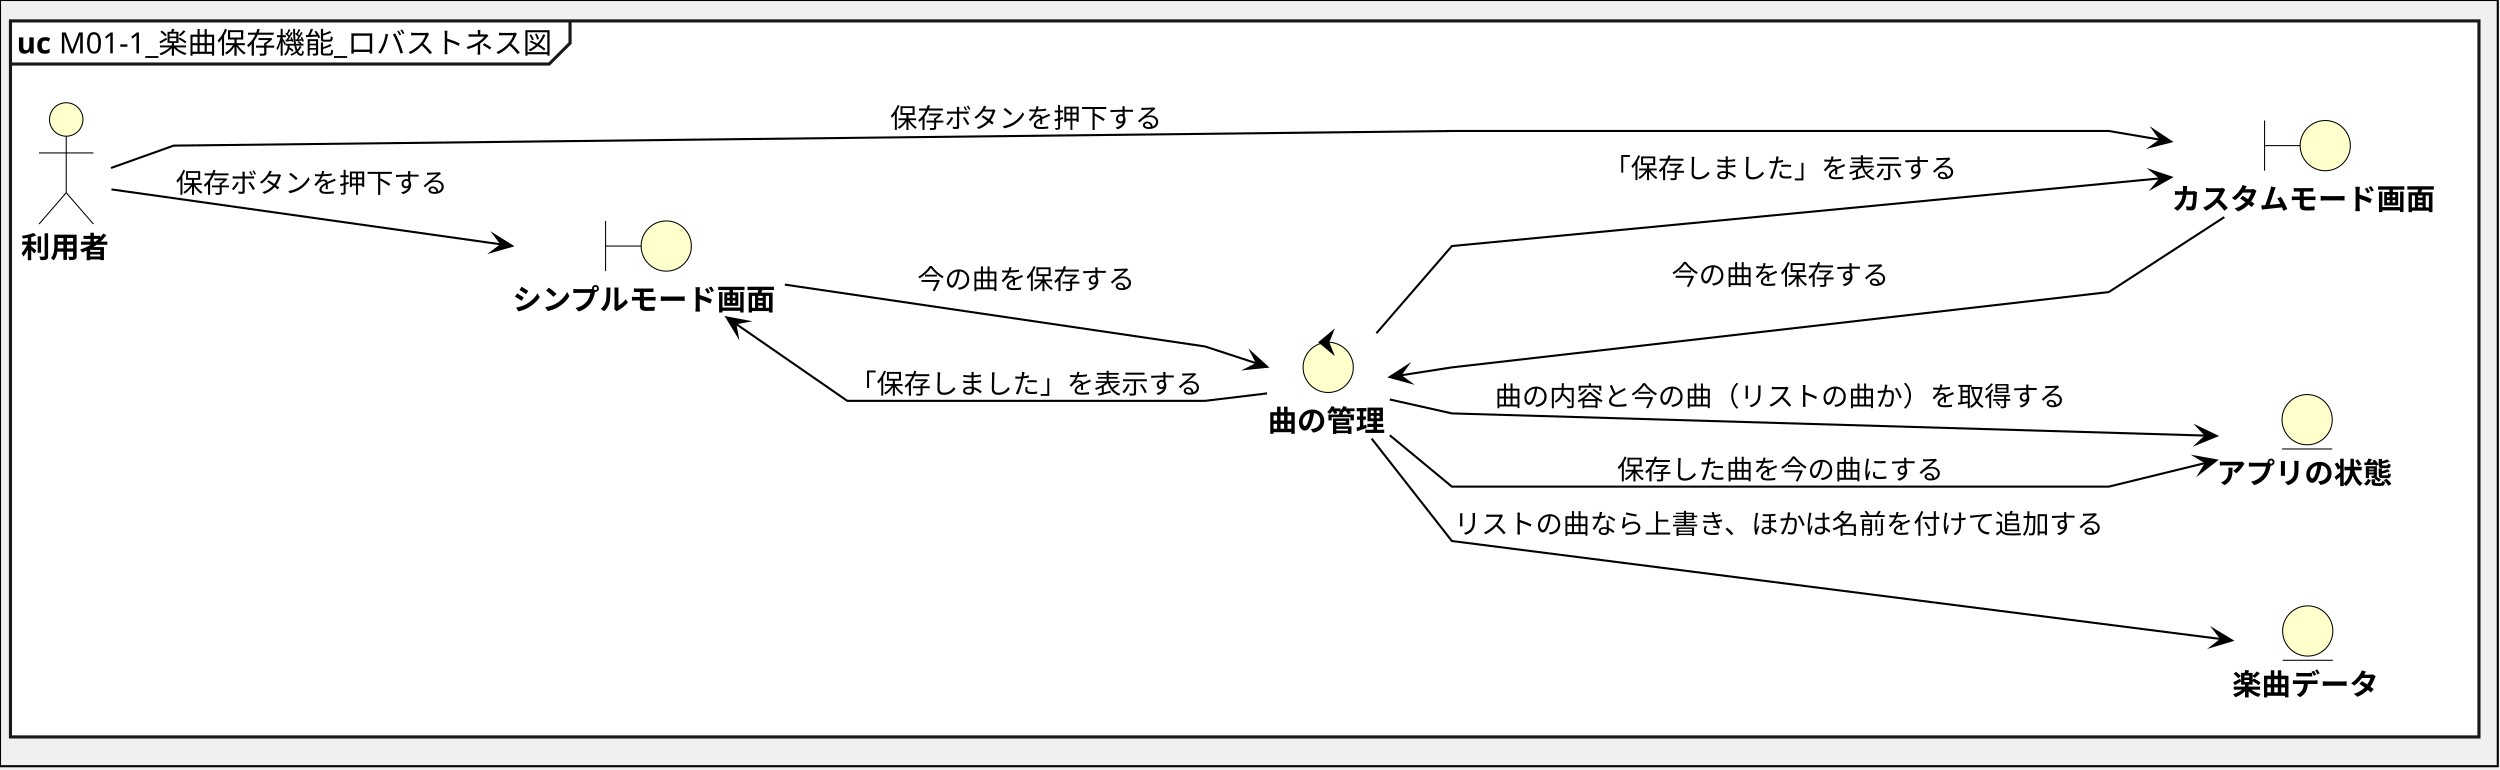
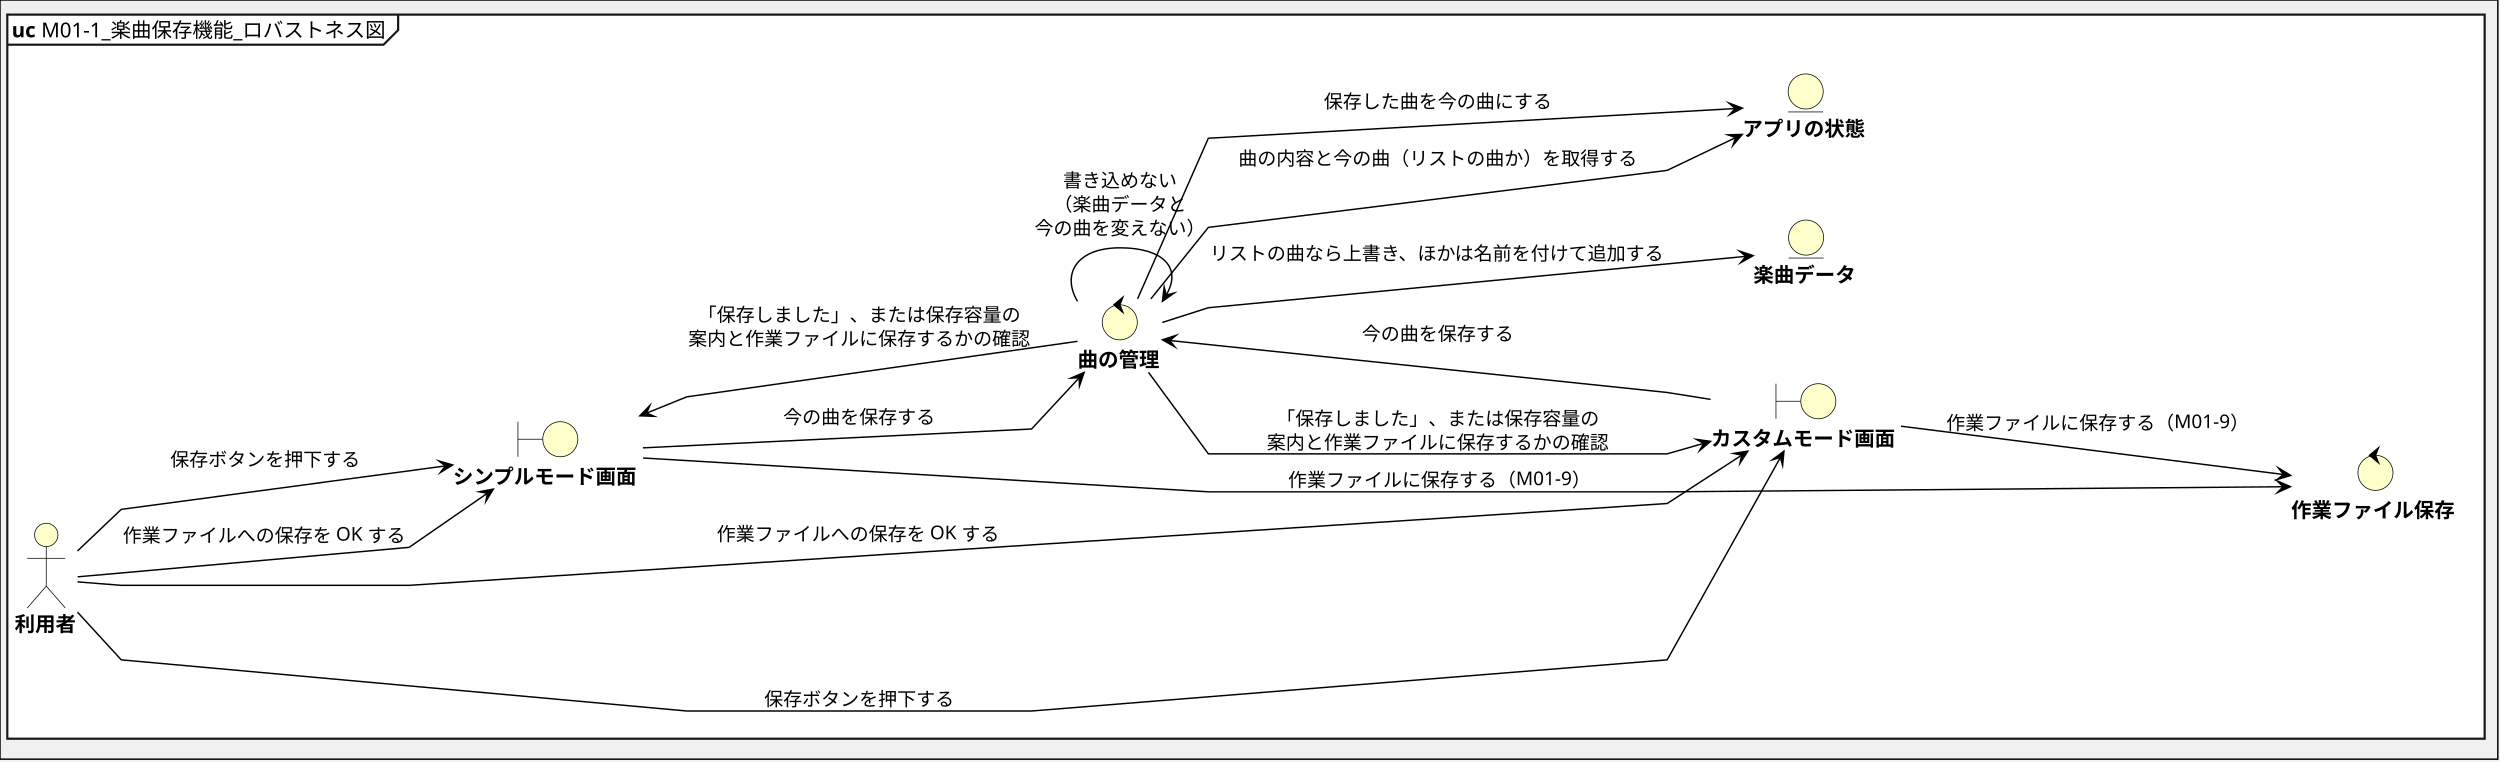
- <svg xmlns="http://www.w3.org/2000/svg" version="1.1" data-diagram-type="DESCRIPTION" style="width:1195px;height:368px;background:#FFFFFF;" width="1195px" height="368px" viewBox="0 0 1195 368" zoomAndPan="magnify" preserveAspectRatio="none" contentStyleType="text/css">
+ <svg xmlns="http://www.w3.org/2000/svg" version="1.1" data-diagram-type="DESCRIPTION" style="width:1711px;height:521px;background:#FFFFFF;" width="1711px" height="521px" viewBox="0 0 1711 521" zoomAndPan="magnify" preserveAspectRatio="none" contentStyleType="text/css">
  <defs />
  <g font-family="sans-serif" lengthAdjust="spacing">
-     <rect x="0" y="0" width="1193.938" height="366.252" fill="none" style="stroke:#000;stroke-width:1;" />
-     <rect x="5" y="10" width="1179.938" height="342.252" fill="#FFF" style="stroke:#181818;stroke-width:1.5;" />
+     <rect x="0" y="0" width="1709.5" height="519.57" fill="none" style="stroke:#000;stroke-width:1;" />
+     <rect x="5" y="10" width="1695.5" height="495.57" fill="#FFF" style="stroke:#181818;stroke-width:1.5;" />
    <path d="M272.482,10 L272.482,20.609 L262.482,30.609 L5,30.609" style="stroke:#181818;stroke-width:1.5;" fill="none" />
    <text x="8" y="25.533" fill="#000" font-size="14" textLength="16.338" font-weight="700">uc</text>
    <text x="28.228" y="25.533" fill="#000" font-size="14" textLength="237.255">M01-1_楽曲保存機能_ロバストネス図</text>
    <g class="entity" data-qualified-name="A1" id="ent0001" data-source-line="4">
-       <ellipse cx="31.656" cy="57.109" rx="8" ry="8" fill="#FFC" style="stroke:#000;stroke-width:0.5;" />
-       <path d="M31.656,65.109 L31.656,92.109 M18.656,73.109 L44.656,73.109 M31.656,92.109 L18.656,107.109 M31.656,92.109 L44.656,107.109" style="stroke:#000;stroke-width:0.5;" fill="none" />
-       <text x="10" y="123.143" fill="#000" font-size="14" textLength="43.313" font-weight="700">利用者</text>
+       <ellipse cx="31.656" cy="366.109" rx="8" ry="8" fill="#FFC" style="stroke:#000;stroke-width:0.5;" />
+       <path d="M31.656,374.109 L31.656,401.109 M18.656,382.109 L44.656,382.109 M31.656,401.109 L18.656,416.109 M31.656,401.109 L44.656,416.109" style="stroke:#000;stroke-width:0.5;" fill="none" />
+       <text x="10" y="432.143" fill="#000" font-size="14" textLength="43.313" font-weight="700">利用者</text>
    </g>
    <g class="entity" data-qualified-name="B1" id="ent0002" data-source-line="5">
-       <path d="M289.469,105.609 L289.469,129.609 M289.469,117.609 L306.469,117.609" style="stroke:#000;stroke-width:0.5;" fill="none" />
-       <ellipse cx="318.469" cy="117.609" rx="12" ry="12" fill="#FFC" style="stroke:#000;stroke-width:0.5;" />
-       <text x="245" y="148.143" fill="#000" font-size="14" textLength="129.938" font-weight="700">シンプルモード画面</text>
+       <path d="M354.469,288.609 L354.469,312.609 M354.469,300.609 L371.469,300.609" style="stroke:#000;stroke-width:0.5;" fill="none" />
+       <ellipse cx="383.469" cy="300.609" rx="12" ry="12" fill="#FFC" style="stroke:#000;stroke-width:0.5;" />
+       <text x="310" y="331.143" fill="#000" font-size="14" textLength="129.938" font-weight="700">シンプルモード画面</text>
    </g>
    <g class="entity" data-qualified-name="B2" id="ent0003" data-source-line="6">
-       <path d="M1082.469,57.609 L1082.469,81.609 M1082.469,69.609 L1099.469,69.609" style="stroke:#000;stroke-width:0.5;" fill="none" />
-       <ellipse cx="1111.469" cy="69.609" rx="12" ry="12" fill="#FFC" style="stroke:#000;stroke-width:0.5;" />
-       <text x="1038" y="100.143" fill="#000" font-size="14" textLength="129.938" font-weight="700">カスタムモード画面</text>
+       <path d="M1215.469,262.609 L1215.469,286.609 M1215.469,274.609 L1232.469,274.609" style="stroke:#000;stroke-width:0.5;" fill="none" />
+       <ellipse cx="1244.469" cy="274.609" rx="12" ry="12" fill="#FFC" style="stroke:#000;stroke-width:0.5;" />
+       <text x="1171" y="305.143" fill="#000" font-size="14" textLength="129.938" font-weight="700">カスタムモード画面</text>
    </g>
    <g class="entity" data-qualified-name="C1" id="ent0004" data-source-line="7">
-       <ellipse cx="634.875" cy="175.609" rx="12" ry="12" fill="#FFC" style="stroke:#000;stroke-width:0.5;" />
-       <polygon points="630.875,163.609,636.875,158.609,634.875,163.609,636.875,168.609,630.875,163.609" fill="#000" style="stroke:#000;stroke-width:1;stroke-linejoin:miter;stroke-miterlimit:10;" />
-       <text x="606" y="206.143" fill="#000" font-size="14" textLength="57.75" font-weight="700">曲の管理</text>
+       <ellipse cx="766.375" cy="220.609" rx="12" ry="12" fill="#FFC" style="stroke:#000;stroke-width:0.5;" />
+       <polygon points="762.375,208.609,768.375,203.609,766.375,208.609,768.375,213.609,762.375,208.609" fill="#000" style="stroke:#000;stroke-width:1;stroke-linejoin:miter;stroke-miterlimit:10;" />
+       <text x="737.5" y="251.143" fill="#000" font-size="14" textLength="57.75" font-weight="700">曲の管理</text>
    </g>
-     <g class="entity" data-qualified-name="E1" id="ent0005" data-source-line="8">
-       <ellipse cx="1102.813" cy="200.609" rx="12" ry="12" fill="#FFC" style="stroke:#000;stroke-width:0.5;" />
-       <line x1="1090.813" y1="214.609" x2="1114.813" y2="214.609" style="stroke:#000;stroke-width:0.5;" />
-       <text x="1059.5" y="231.143" fill="#000" font-size="14" textLength="86.625" font-weight="700">アプリの状態</text>
+     <g class="entity" data-qualified-name="C2" id="ent0005" data-source-line="8">
+       <ellipse cx="1625.75" cy="323.609" rx="12" ry="12" fill="#FFC" style="stroke:#000;stroke-width:0.5;" />
+       <polygon points="1621.75,311.609,1627.75,306.609,1625.75,311.609,1627.75,316.609,1621.75,311.609" fill="#000" style="stroke:#000;stroke-width:1;stroke-linejoin:miter;stroke-miterlimit:10;" />
+       <text x="1568" y="354.143" fill="#000" font-size="14" textLength="115.5" font-weight="700">作業ファイル保存</text>
    </g>
-     <g class="entity" data-qualified-name="E2" id="ent0006" data-source-line="9">
-       <ellipse cx="1103.094" cy="301.609" rx="12" ry="12" fill="#FFC" style="stroke:#000;stroke-width:0.5;" />
-       <line x1="1091.094" y1="315.609" x2="1115.094" y2="315.609" style="stroke:#000;stroke-width:0.5;" />
-       <text x="1067" y="332.143" fill="#000" font-size="14" textLength="72.188" font-weight="700">楽曲データ</text>
+     <g class="entity" data-qualified-name="E1" id="ent0006" data-source-line="9">
+       <ellipse cx="1235.813" cy="62.609" rx="12" ry="12" fill="#FFC" style="stroke:#000;stroke-width:0.5;" />
+       <line x1="1223.813" y1="76.609" x2="1247.813" y2="76.609" style="stroke:#000;stroke-width:0.5;" />
+       <text x="1192.5" y="93.143" fill="#000" font-size="14" textLength="86.625" font-weight="700">アプリの状態</text>
    </g>
-     <g class="link" data-entity-1="ent0001" data-entity-2="ent0002" id="lnk7" data-source-line="11" data-link-type="dependency">
-       <path d="M53.28,90.539 C93.41,96.199 178.079,108.141 239.799,116.851" style="stroke:#000;stroke-width:1;" fill="none" id="A1-to-B1" />
-       <polygon points="244.75,117.549,236.397,112.331,239.799,116.851,235.279,120.253,244.75,117.549" fill="#000" style="stroke:#000;stroke-width:1;stroke-linejoin:miter;stroke-miterlimit:10;" />
-       <text x="84" y="92.104" fill="#000" font-size="13" textLength="130">保存ボタンを押下する</text>
+     <g class="entity" data-qualified-name="E2" id="ent0007" data-source-line="10">
+       <ellipse cx="1236.094" cy="162.609" rx="12" ry="12" fill="#FFC" style="stroke:#000;stroke-width:0.5;" />
+       <line x1="1224.094" y1="176.609" x2="1248.094" y2="176.609" style="stroke:#000;stroke-width:0.5;" />
+       <text x="1200" y="193.143" fill="#000" font-size="14" textLength="72.188" font-weight="700">楽曲データ</text>
    </g>
-     <g class="link" data-entity-1="ent0001" data-entity-2="ent0003" id="lnk8" data-source-line="12" data-link-type="dependency">
-       <path d="M53.04,80.289 C67.02,75.309 83,69.609 83,69.609 C83,69.609 694,62.609 694,62.609 C694,62.609 1008,62.609 1008,62.609 C1008,62.609 1016.291,64.021 1032.811,66.831" style="stroke:#000;stroke-width:1;" fill="none" id="A1-to-B2" />
-       <polygon points="1037.74,67.669,1029.538,62.217,1032.811,66.831,1028.197,70.104,1037.74,67.669" fill="#000" style="stroke:#000;stroke-width:1;stroke-linejoin:miter;stroke-miterlimit:10;" />
-       <text x="425.5" y="61.104" fill="#000" font-size="13" textLength="130">保存ボタンを押下する</text>
+     <g class="link" data-entity-1="ent0001" data-entity-2="ent0002" id="lnk8" data-source-line="12" data-link-type="dependency">
+       <path d="M53.04,377.089 C67.02,363.799 83,348.609 83,348.609 C83,348.609 219.124,330.363 304.824,318.883" style="stroke:#000;stroke-width:1;" fill="none" id="A1-to-B1" />
+       <polygon points="309.78,318.219,300.329,315.45,304.824,318.883,301.391,323.379,309.78,318.219" fill="#000" style="stroke:#000;stroke-width:1;stroke-linejoin:miter;stroke-miterlimit:10;" />
+       <text x="116.5" y="319.104" fill="#000" font-size="13" textLength="130">保存ボタンを押下する</text>
    </g>
-     <g class="link" data-entity-1="ent0002" data-entity-2="ent0004" id="lnk9" data-source-line="13" data-link-type="dependency">
-       <path d="M375.15,136.049 C453.58,147.589 576,165.609 576,165.609 C576,165.609 586.208,168.953 600.928,173.773" style="stroke:#000;stroke-width:1;" fill="none" id="B1-to-C1" />
-       <polygon points="605.68,175.329,598.372,168.727,600.928,173.773,595.882,176.33,605.68,175.329" fill="#000" style="stroke:#000;stroke-width:1;stroke-linejoin:miter;stroke-miterlimit:10;" />
-       <text x="438.5" y="138.104" fill="#000" font-size="13" textLength="104">今の曲を保存する</text>
+     <g class="link" data-entity-1="ent0001" data-entity-2="ent0002" id="lnk18" data-source-line="22" data-link-type="dependency">
+       <path d="M53.18,394.769 C112.66,389.479 280,374.609 280,374.609 C280,374.609 307.097,355.873 333.547,337.583" style="stroke:#000;stroke-width:1;" fill="none" id="A1-to-B1-1" />
+       <polygon points="337.66,334.739,327.982,336.568,333.547,337.583,332.532,343.148,337.66,334.739" fill="#000" style="stroke:#000;stroke-width:1;stroke-linejoin:miter;stroke-miterlimit:10;" />
+       <text x="84" y="371.104" fill="#000" font-size="13" textLength="195.006">作業ファイルへの保存を OK する</text>
    </g>
-     <g class="link" data-entity-1="ent0004" data-entity-2="ent0002" id="lnk14" data-source-line="18" data-link-type="dependency">
-       <path d="M605.68,188.029 C590.96,189.799 576,191.609 576,191.609 C576,191.609 405,191.609 405,191.609 C405,191.609 377.903,172.873 351.453,154.583" style="stroke:#000;stroke-width:1;" fill="none" id="C1-to-B1" />
-       <polygon points="347.34,151.739,352.468,160.148,351.453,154.583,357.018,153.568,347.34,151.739" fill="#000" style="stroke:#000;stroke-width:1;stroke-linejoin:miter;stroke-miterlimit:10;" />
-       <text x="406" y="188.104" fill="#000" font-size="13" textLength="169">「保存しました」を表示する</text>
+     <g class="link" data-entity-1="ent0001" data-entity-2="ent0003" id="lnk9" data-source-line="13" data-link-type="dependency">
+       <path d="M53.04,418.979 C67.02,434.209 83,451.609 83,451.609 C83,451.609 470,486.609 470,486.609 C470,486.609 706,486.609 706,486.609 C706,486.609 1141,451.609 1141,451.609 C1141,451.609 1192.258,359.993 1218.488,313.123" style="stroke:#000;stroke-width:1;" fill="none" id="A1-to-B2" />
+       <polygon points="1220.93,308.759,1213.044,314.66,1218.488,313.123,1220.025,318.567,1220.93,308.759" fill="#000" style="stroke:#000;stroke-width:1;stroke-linejoin:miter;stroke-miterlimit:10;" />
+       <text x="523" y="483.104" fill="#000" font-size="13" textLength="130">保存ボタンを押下する</text>
    </g>
-     <g class="link" data-entity-1="ent0003" data-entity-2="ent0004" id="lnk10" data-source-line="14" data-link-type="dependency">
-       <path d="M1063.22,103.769 C1037.33,120.579 1008,139.609 1008,139.609 C1008,139.609 694,175.609 694,175.609 C694,175.609 683.981,177.161 669.261,179.451" style="stroke:#000;stroke-width:1;" fill="none" id="B2-to-C1" />
-       <polygon points="664.32,180.219,673.828,182.788,669.261,179.451,672.598,174.883,664.32,180.219" fill="#000" style="stroke:#000;stroke-width:1;stroke-linejoin:miter;stroke-miterlimit:10;" />
-       <text x="799" y="136.104" fill="#000" font-size="13" textLength="104">今の曲を保存する</text>
+     <g class="link" data-entity-1="ent0001" data-entity-2="ent0003" id="lnk19" data-source-line="23" data-link-type="dependency">
+       <path d="M53.04,398.239 C67.02,399.339 83,400.609 83,400.609 C83,400.609 280,400.609 280,400.609 C280,400.609 1141,344.609 1141,344.609 C1141,344.609 1166.136,328.302 1192.026,311.492" style="stroke:#000;stroke-width:1;" fill="none" id="A1-to-B2-1" />
+       <polygon points="1196.22,308.769,1186.493,310.316,1192.026,311.492,1190.85,317.025,1196.22,308.769" fill="#000" style="stroke:#000;stroke-width:1;stroke-linejoin:miter;stroke-miterlimit:10;" />
+       <text x="490.5" y="370.104" fill="#000" font-size="13" textLength="195.006">作業ファイルへの保存を OK する</text>
    </g>
-     <g class="link" data-entity-1="ent0004" data-entity-2="ent0003" id="lnk15" data-source-line="19" data-link-type="dependency">
-       <path d="M657.93,159.279 C674.35,140.309 694,117.609 694,117.609 C694,117.609 917.923,96.205 1032.823,85.225" style="stroke:#000;stroke-width:1;" fill="none" id="C1-to-B2" />
-       <polygon points="1037.8,84.749,1028.46,81.624,1032.823,85.225,1029.221,89.587,1037.8,84.749" fill="#000" style="stroke:#000;stroke-width:1;stroke-linejoin:miter;stroke-miterlimit:10;" />
-       <text x="766.5" y="85.104" fill="#000" font-size="13" textLength="169">「保存しました」を表示する</text>
+     <g class="link" data-entity-1="ent0002" data-entity-2="ent0004" id="lnk10" data-source-line="14" data-link-type="dependency">
+       <path d="M440.02,306.509 C535.98,301.849 706,293.609 706,293.609 C706,293.609 721.946,276.452 738.576,258.562" style="stroke:#000;stroke-width:1;" fill="none" id="B1-to-C1" />
+       <polygon points="741.98,254.899,732.923,258.768,738.576,258.562,738.782,264.215,741.98,254.899" fill="#000" style="stroke:#000;stroke-width:1;stroke-linejoin:miter;stroke-miterlimit:10;" />
+       <text x="536" y="290.104" fill="#000" font-size="13" textLength="104">今の曲を保存する</text>
    </g>
-     <g class="link" data-entity-1="ent0004" data-entity-2="ent0005" id="lnk11" data-source-line="15" data-link-type="dependency">
-       <path d="M664.32,190.959 C679.04,194.259 694,197.609 694,197.609 C694,197.609 949.992,205.143 1054.492,208.213" style="stroke:#000;stroke-width:1;" fill="none" id="C1-to-E1" />
-       <polygon points="1059.49,208.359,1050.611,204.097,1054.492,208.213,1050.376,212.093,1059.49,208.359" fill="#000" style="stroke:#000;stroke-width:1;stroke-linejoin:miter;stroke-miterlimit:10;" />
-       <text x="714.5" y="194.104" fill="#000" font-size="13" textLength="273">曲の内容と今の曲（リストの曲か）を取得する</text>
+     <g class="link" data-entity-1="ent0004" data-entity-2="ent0002" id="lnk16" data-source-line="20" data-link-type="dependency">
+       <path d="M737.43,233.599 C663.67,244.079 470,271.609 470,271.609 C470,271.609 460.146,275.597 442.546,282.707" style="stroke:#000;stroke-width:1;" fill="none" id="C1-to-B1" />
+       <polygon points="437.91,284.579,447.753,284.917,442.546,282.707,444.757,277.499,437.91,284.579" fill="#000" style="stroke:#000;stroke-width:1;stroke-linejoin:miter;stroke-miterlimit:10;" />
+       <text x="477.5" y="220.104" fill="#000" font-size="13" textLength="221">「保存しました」、または保存容量の</text>
+       <text x="471" y="236.456" fill="#000" font-size="13" textLength="234">案内と作業ファイルに保存するかの確認</text>
    </g>
-     <g class="link" data-entity-1="ent0004" data-entity-2="ent0005" id="lnk13" data-source-line="17" data-link-type="dependency">
-       <path d="M664.32,208.049 C679.04,220.229 694,232.609 694,232.609 C694,232.609 1008,232.609 1008,232.609 C1008,232.609 1029.673,227.309 1054.543,221.219" style="stroke:#000;stroke-width:1;" fill="none" id="C1-to-E1-1" />
-       <polygon points="1059.4,220.029,1049.707,218.285,1054.543,221.219,1051.61,226.055,1059.4,220.029" fill="#000" style="stroke:#000;stroke-width:1;stroke-linejoin:miter;stroke-miterlimit:10;" />
-       <text x="773" y="229.104" fill="#000" font-size="13" textLength="156">保存した曲を今の曲にする</text>
+     <g class="link" data-entity-1="ent0003" data-entity-2="ent0004" id="lnk11" data-source-line="15" data-link-type="dependency">
+       <path d="M1170.74,273.359 C1154.22,270.719 1141,268.609 1141,268.609 C1141,268.609 887.403,242.129 800.543,233.059" style="stroke:#000;stroke-width:1;" fill="none" id="B2-to-C1" />
+       <polygon points="795.57,232.539,804.106,237.452,800.543,233.059,804.937,229.496,795.57,232.539" fill="#000" style="stroke:#000;stroke-width:1;stroke-linejoin:miter;stroke-miterlimit:10;" />
+       <text x="932" y="233.104" fill="#000" font-size="13" textLength="104">今の曲を保存する</text>
+     </g>
+     <g class="link" data-entity-1="ent0004" data-entity-2="ent0003" id="lnk17" data-source-line="21" data-link-type="dependency">
+       <path d="M786,254.789 C803.47,278.569 827,310.609 827,310.609 C827,310.609 1141,310.609 1141,310.609 C1141,310.609 1149.414,308.188 1165.934,303.448" style="stroke:#000;stroke-width:1;" fill="none" id="C1-to-B2" />
+       <polygon points="1170.74,302.069,1160.986,300.707,1165.934,303.448,1163.192,308.396,1170.74,302.069" fill="#000" style="stroke:#000;stroke-width:1;stroke-linejoin:miter;stroke-miterlimit:10;" />
+       <text x="873.5" y="291.104" fill="#000" font-size="13" textLength="221">「保存しました」、または保存容量の</text>
+       <text x="867" y="307.456" fill="#000" font-size="13" textLength="234">案内と作業ファイルに保存するかの確認</text>
    </g>
    <g class="link" data-entity-1="ent0004" data-entity-2="ent0006" id="lnk12" data-source-line="16" data-link-type="dependency">
-       <path d="M655.64,209.659 C672.46,231.129 694,258.609 694,258.609 C694,258.609 962.94,292.887 1061.9,305.497" style="stroke:#000;stroke-width:1;" fill="none" id="C1-to-E2" />
-       <polygon points="1066.86,306.129,1058.438,301.024,1061.9,305.497,1057.427,308.96,1066.86,306.129" fill="#000" style="stroke:#000;stroke-width:1;stroke-linejoin:miter;stroke-miterlimit:10;" />
-       <text x="695" y="255.104" fill="#000" font-size="13" textLength="312">リストの曲なら上書き、ほかは名前を付けて追加する</text>
+       <path d="M787.64,204.559 C804.91,183.089 827,155.609 827,155.609 C827,155.609 1141,116.609 1141,116.609 C1141,116.609 1163.02,106.069 1187.89,94.159" style="stroke:#000;stroke-width:1;" fill="none" id="C1-to-E1" />
+       <polygon points="1192.4,91.999,1182.555,92.279,1187.89,94.159,1186.01,99.494,1192.4,91.999" fill="#000" style="stroke:#000;stroke-width:1;stroke-linejoin:miter;stroke-miterlimit:10;" />
+       <text x="847.5" y="113.104" fill="#000" font-size="13" textLength="273">曲の内容と今の曲（リストの曲か）を取得する</text>
+     </g>
+     <g class="link" data-entity-1="ent0004" data-entity-2="ent0006" id="lnk15" data-source-line="19" data-link-type="dependency">
+       <path d="M778.55,204.529 C795.76,165.489 827,94.609 827,94.609 C827,94.609 1082.998,80.181 1187.498,74.291" style="stroke:#000;stroke-width:1;" fill="none" id="C1-to-E1-1" />
+       <polygon points="1192.49,74.009,1183.279,70.522,1187.498,74.291,1183.729,78.51,1192.49,74.009" fill="#000" style="stroke:#000;stroke-width:1;stroke-linejoin:miter;stroke-miterlimit:10;" />
+       <text x="906" y="74.104" fill="#000" font-size="13" textLength="156">保存した曲を今の曲にする</text>
+     </g>
+     <g class="link" data-entity-1="ent0004" data-entity-2="ent0007" id="lnk13" data-source-line="17" data-link-type="dependency">
+       <path d="M795.51,220.669 C810.94,215.739 827,210.609 827,210.609 C827,210.609 1095.923,184.905 1194.883,175.445" style="stroke:#000;stroke-width:1;" fill="none" id="C1-to-E2" />
+       <polygon points="1199.86,174.969,1190.52,171.844,1194.883,175.445,1191.281,179.808,1199.86,174.969" fill="#000" style="stroke:#000;stroke-width:1;stroke-linejoin:miter;stroke-miterlimit:10;" />
+       <text x="828" y="178.104" fill="#000" font-size="13" textLength="312">リストの曲なら上書き、ほかは名前を付けて追加する</text>
+     </g>
+     <g class="link" data-entity-1="ent0004" data-entity-2="ent0004" id="lnk14" data-source-line="18" data-link-type="dependency">
+       <path d="M737.44,206.209 C726.57,188.089 736.25,169.609 766.5,169.609 C796.75,169.609 809.002,183.802 798.132,201.922" style="stroke:#000;stroke-width:1;" fill="none" id="C1-to-C1" />
+       <polygon points="795.56,206.209,803.62,200.549,798.132,201.922,796.76,196.434,795.56,206.209" fill="#000" style="stroke:#000;stroke-width:1;stroke-linejoin:miter;stroke-miterlimit:10;" />
+       <text x="727.5" y="128.104" fill="#000" font-size="13" textLength="78">書き込めない</text>
+       <text x="721" y="144.456" fill="#000" font-size="13" textLength="91">（楽曲データと</text>
+       <text x="708" y="160.808" fill="#000" font-size="13" textLength="117">今の曲を変えない）</text>
+     </g>
+     <g class="link" data-entity-1="ent0002" data-entity-2="ent0005" id="lnk20" data-source-line="24" data-link-type="dependency">
+       <path d="M440.14,313.449 C564.65,320.899 827,336.609 827,336.609 C827,336.609 1141,336.609 1141,336.609 C1141,336.609 1434.37,334.181 1562.58,333.121" style="stroke:#000;stroke-width:1;" fill="none" id="B1-to-C2" />
+       <polygon points="1567.58,333.079,1558.547,329.154,1562.58,333.121,1558.613,337.154,1567.58,333.079" fill="#000" style="stroke:#000;stroke-width:1;stroke-linejoin:miter;stroke-miterlimit:10;" />
+       <text x="881.5" y="333.104" fill="#000" font-size="13" textLength="205.848">作業ファイルに保存する（M01-9）</text>
+     </g>
+     <g class="link" data-entity-1="ent0003" data-entity-2="ent0005" id="lnk21" data-source-line="25" data-link-type="dependency">
+       <path d="M1301.07,291.699 C1375.33,301.079 1491.629,315.762 1562.829,324.762" style="stroke:#000;stroke-width:1;" fill="none" id="B2-to-C2" />
+       <polygon points="1567.79,325.389,1559.363,320.292,1562.829,324.762,1558.359,328.229,1567.79,325.389" fill="#000" style="stroke:#000;stroke-width:1;stroke-linejoin:miter;stroke-miterlimit:10;" />
+       <text x="1332" y="294.104" fill="#000" font-size="13" textLength="205.848">作業ファイルに保存する（M01-9）</text>
    </g>
  </g>
</svg>
